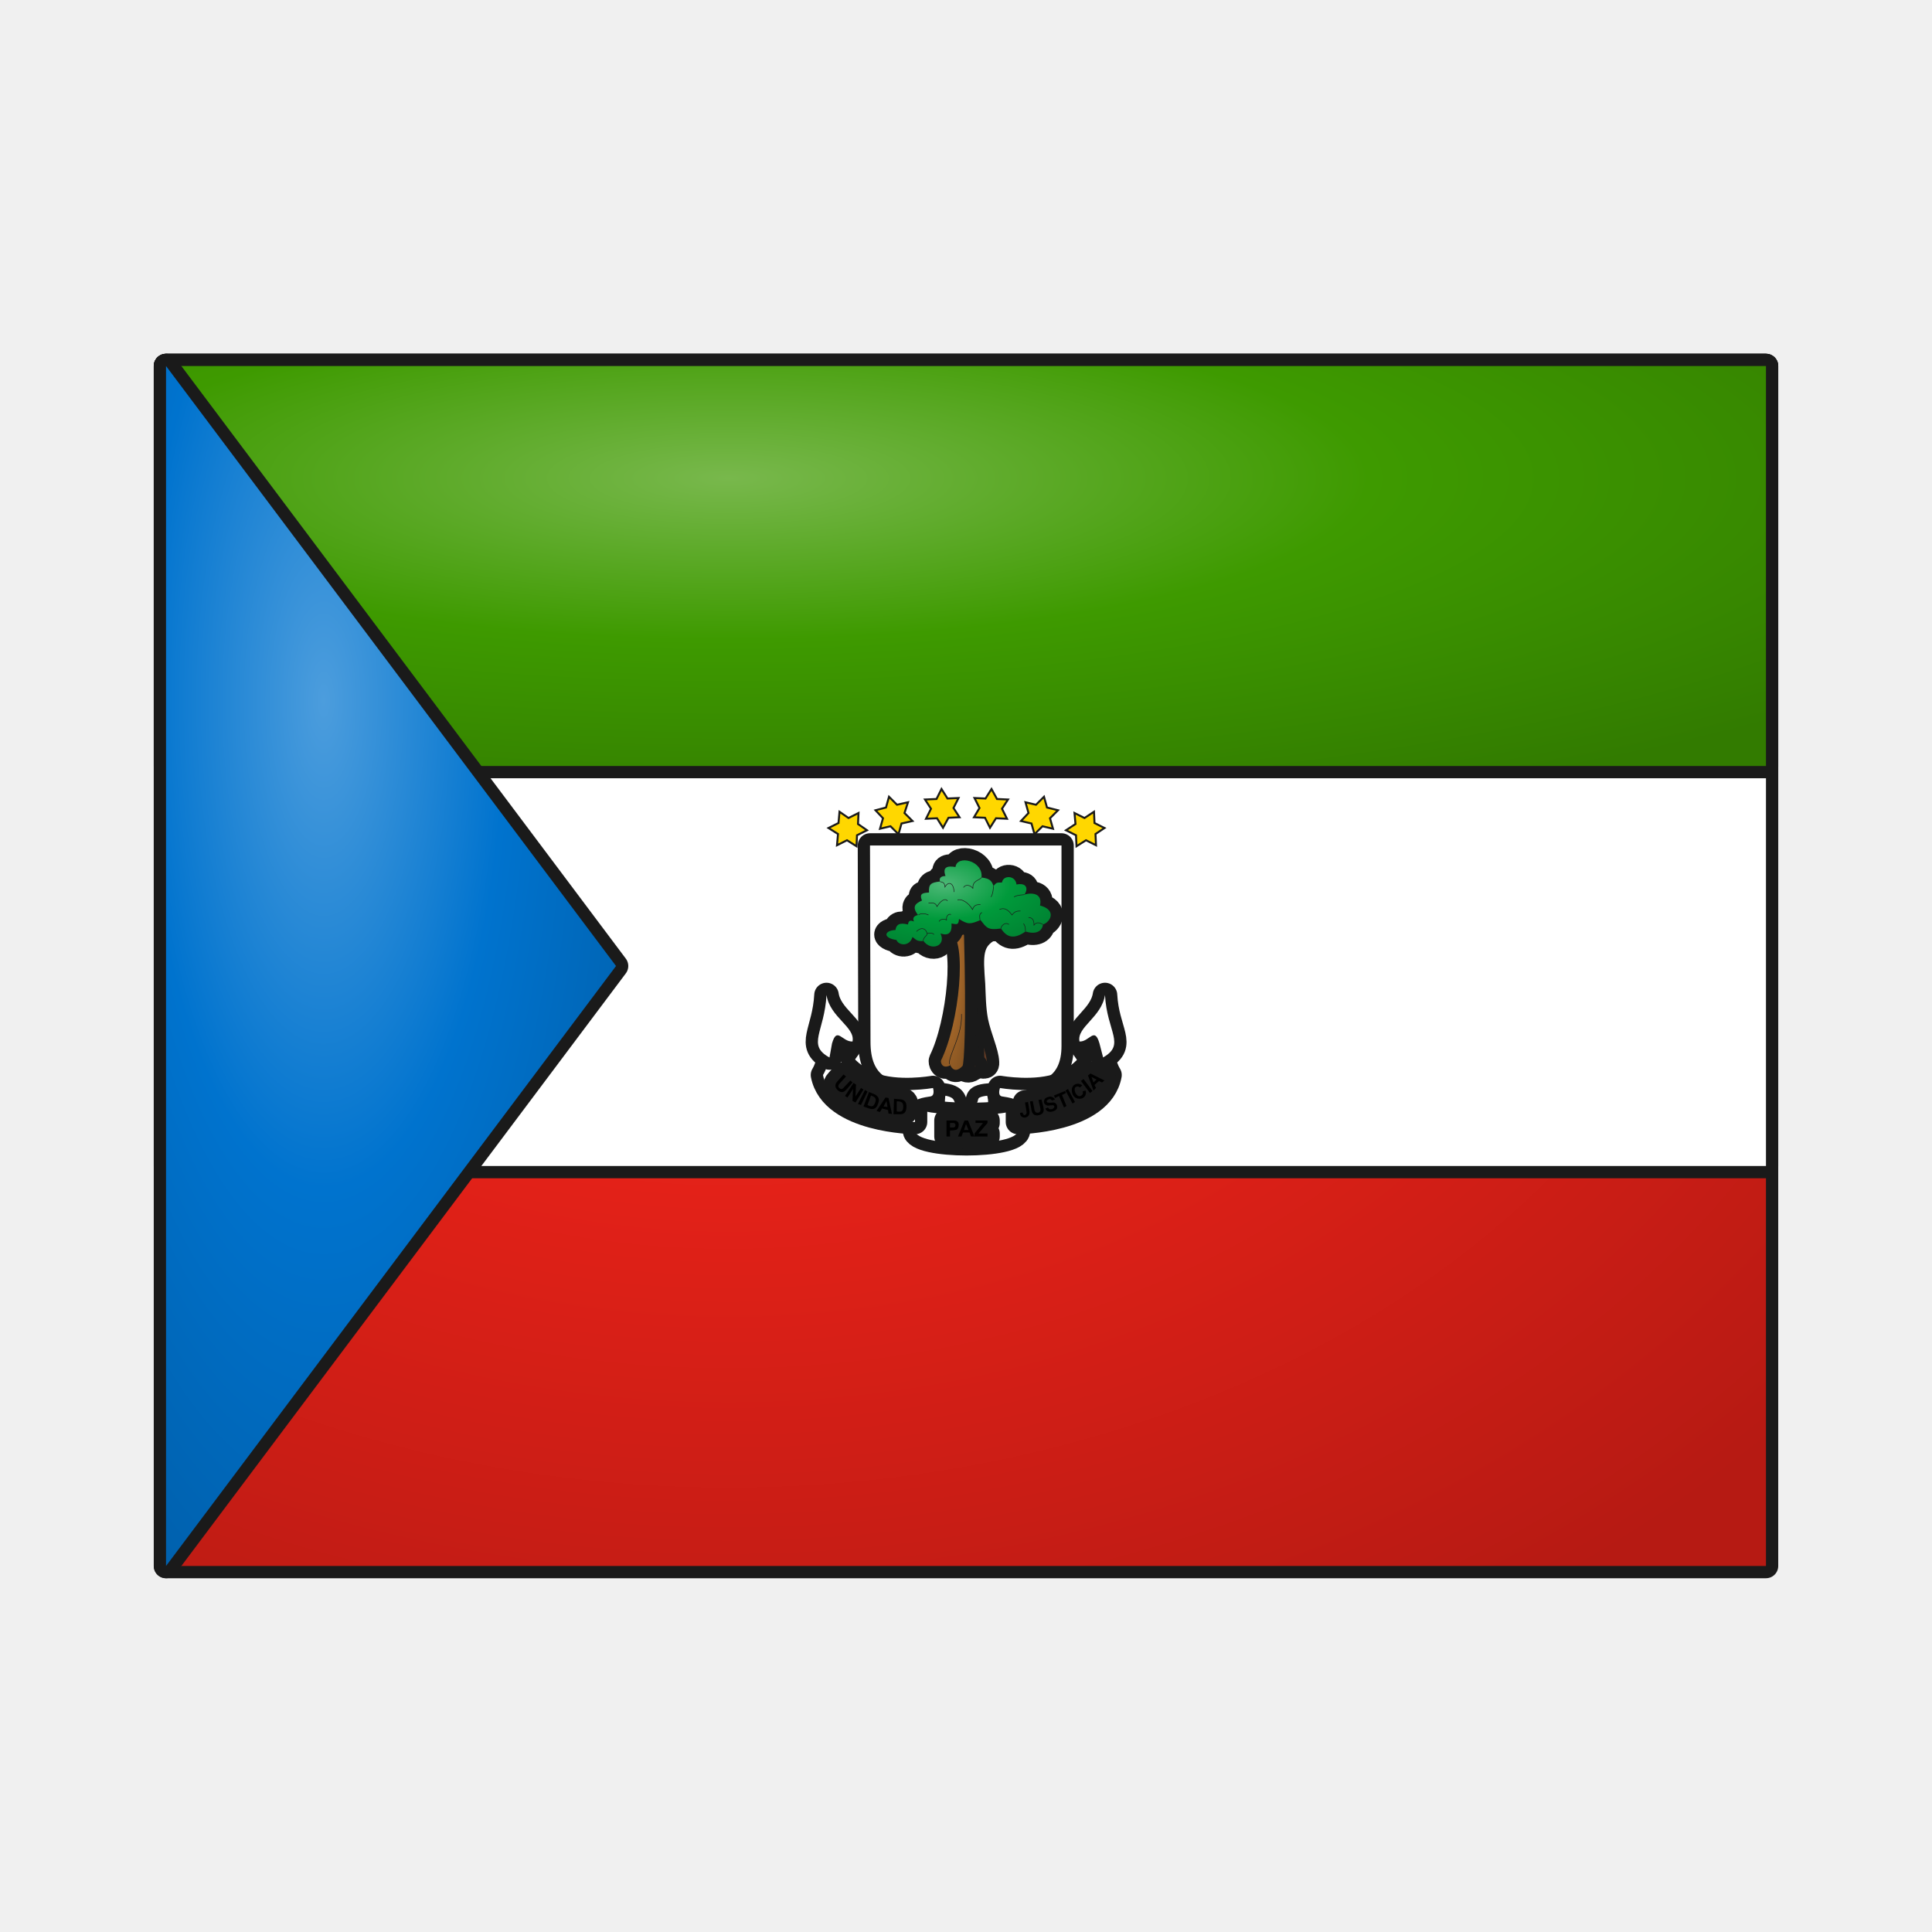
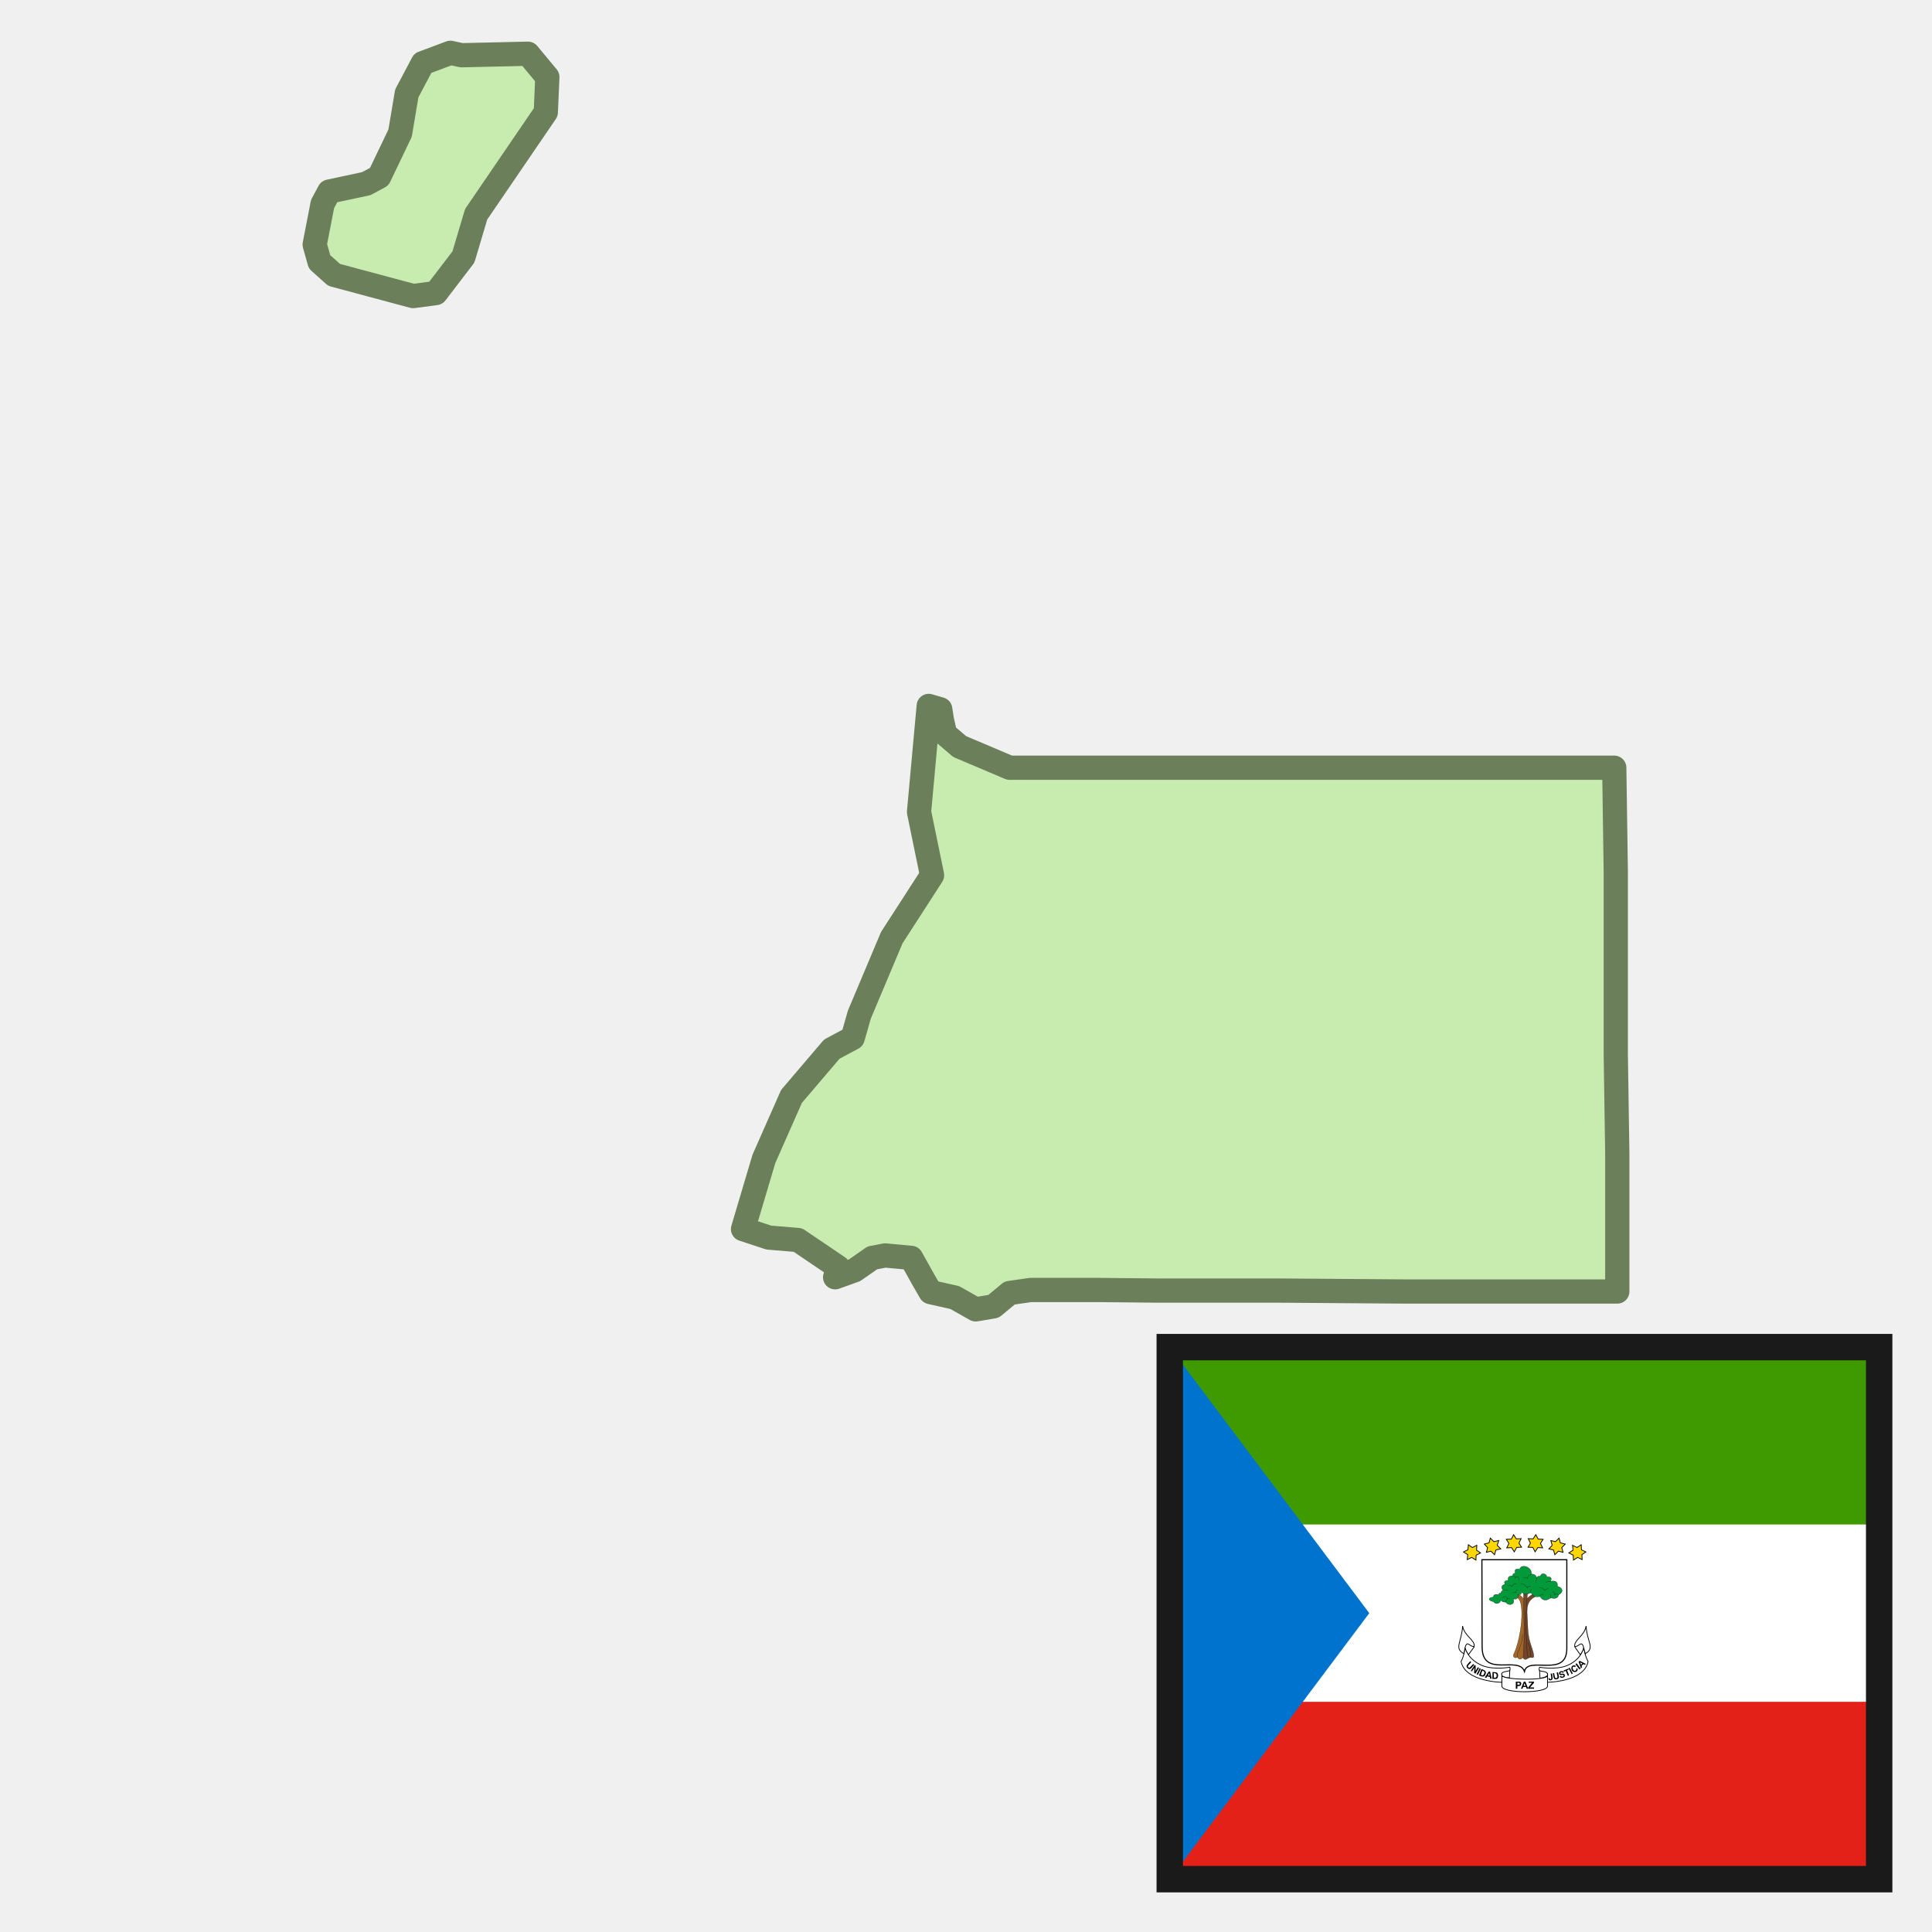
- <svg xmlns="http://www.w3.org/2000/svg" viewBox="0 0 512 512" data-copyright="© 2026 Sensory App House">
-   <defs>
-     <radialGradient id="s3d_e32118" cx="0.35" cy="0.28" r="0.9">
-       <stop offset="0" stop-color="#eb645d" />
-       <stop offset="0.45" stop-color="#e32118" />
-       <stop offset="1" stop-color="#b61a13" />
-     </radialGradient>
-     <radialGradient id="s3d_3e9a00" cx="0.35" cy="0.28" r="0.9">
-       <stop offset="0" stop-color="#78b84c" />
-       <stop offset="0.45" stop-color="#3e9a00" />
-       <stop offset="1" stop-color="#327b00" />
-     </radialGradient>
-     <radialGradient id="s3d_0073ce" cx="0.35" cy="0.28" r="0.9">
-       <stop offset="0" stop-color="#4c9ddd" />
-       <stop offset="0.45" stop-color="#0073ce" />
-       <stop offset="1" stop-color="#005ca5" />
-     </radialGradient>
-     <radialGradient id="s3d_73452b" cx="0.35" cy="0.28" r="0.9">
-       <stop offset="0" stop-color="#9d7d6b" />
-       <stop offset="0.45" stop-color="#73452b" />
-       <stop offset="1" stop-color="#5c3722" />
-     </radialGradient>
-     <radialGradient id="s3d_a36629" cx="0.35" cy="0.28" r="0.9">
-       <stop offset="0" stop-color="#bf9469" />
-       <stop offset="0.45" stop-color="#a36629" />
-       <stop offset="1" stop-color="#825221" />
-     </radialGradient>
-     <radialGradient id="s3d_009a3b" cx="0.35" cy="0.28" r="0.9">
-       <stop offset="0" stop-color="#4cb876" />
-       <stop offset="0.45" stop-color="#009a3b" />
-       <stop offset="1" stop-color="#007b2f" />
-     </radialGradient>
-   </defs>
-   <g data-fit="1" transform="translate(44.00 97.00) scale(0.6625)">
-     <path fill="url(#s3d_e32118)" data-flat="#e32118" d="M0 0h640v480H0z" stroke="#1a1a1a" stroke-width="9.81" stroke-linejoin="round" stroke-linecap="round" paint-order="stroke fill" />
-     <path fill="#fff" d="M0 0h640v320H0z" stroke="#1a1a1a" stroke-width="9.81" stroke-linejoin="round" stroke-linecap="round" paint-order="stroke fill" />
-     <path fill="url(#s3d_3e9a00)" data-flat="#3e9a00" d="M0 0h640v160H0z" stroke="#1a1a1a" stroke-width="9.81" stroke-linejoin="round" stroke-linecap="round" paint-order="stroke fill" />
-     <path fill="url(#s3d_0073ce)" data-flat="#0073ce" d="M0 0v480l180-240z" stroke="#1a1a1a" stroke-width="9.81" stroke-linejoin="round" stroke-linecap="round" paint-order="stroke fill" />
-     <g stroke="#1a1a1a">
-       <path fill="#fff" d="M281.6 191.8h76.6V272c0 27-35.2 6.2-38.2 20.6-5.2-14.8-38.2 6.6-38.2-22.2z" stroke="#1a1a1a" stroke-width="9.81" stroke-linejoin="round" stroke-linecap="round" paint-order="stroke fill" />
-       <path fill="url(#s3d_73452b)" data-flat="#73452b" stroke-width="9.81" d="M325.4 279.8s-1 1-2.8.2-2-51.4-2-51.4c4-4.4 7.2-5.8 7.2-5.8l2.4 2c-9 4.6-8.2 11.2-7.4 22.6.2 4.2.2 9.6 1.2 14.8 1.4 6.6 4.2 12.2 4.4 16.4.2 2.6-3 1.2-3 1.2z" stroke="#1a1a1a" stroke-linejoin="round" stroke-linecap="round" paint-order="stroke fill" />
-       <path fill="url(#s3d_73452b)" data-flat="#73452b" stroke-width="9.81" d="M319.2 221.6h3.6c-3 29-.4 46.2-.4 54.6 0 2.8 1.6 3.8 1.4 3.8-3.6 4-5.4-.2-5.4-.2z" stroke="#1a1a1a" stroke-linejoin="round" stroke-linecap="round" paint-order="stroke fill" />
-       <path fill="url(#s3d_a36629)" data-flat="#a36629" stroke-width="9.81" d="M313.6 279.8c-3.4 1.6-3.8-1.6-3.6-2 7.4-15 10.6-48 3.8-51.6l.4-3.2c2.6.8 5 4.2 5 4.2 1 37 0 52.2-.6 52.8-3.6 3.8-5-.6-5.2-1" stroke="#1a1a1a" stroke-linejoin="round" stroke-linecap="round" paint-order="stroke fill" />
-       <path fill="none" stroke-width="0.22" d="M313.4 279.2c-.6-3.2 5.2-11.4 4.8-20m5 7q2.8 7.4 2.2 13.6" />
-       <path fill="url(#s3d_009a3b)" data-flat="#009a3b" stroke-width="9.81" d="M331 208c1.2-1.4 1.2-1.4 3.4-1.4.4-3 5.4-3 5.8.8 4-.8 4.8 1.6 3.2 4 3.8-1 7.2 0 6.2 4.4 6.8 1.8 4.2 6.6 1.2 7.6-.4 3-3.2 4-7 2.8-4.8 3.4-7.6 2.2-9.8-1.2-5.4.8-5.8-.4-8.2-3.4-4.2 1.8-5 1.8-8.6-.4-.2 2.8-1.2 2-3 1.8q.4 5.6-4.4 4c2.4 5-3.8 7.2-6.8 3-2.8.2-3-.6-4.4-1.6-1.2 4-5.6 3.4-6.4 1.2-5.6-.8-5-3.8-.4-4 .4-3.2 3.2-2.6 5-2.2.2-2 1.4-1.6 2.4-1.2q-1-2 1.6-2.6c-2.6-3.4-1-4.6 1.6-5.8-1.4-3.2 1-3 2.8-3.2-.2-3.4.8-4 4.4-4.4-.4-1.2.2-2.2 2.2-2.2-1.2-3.4.4-4.2 4-3.6.6-5 11.2-2.6 10.4 4.2 3 .4 4 1 4.8 3.4z" stroke="#1a1a1a" stroke-linejoin="round" stroke-linecap="round" paint-order="stroke fill" />
-       <path fill="none" stroke-width="0.22" d="M309.6 206.2c.8.4 1.8 0 2 2.2 1.6-2.8 3.6-1.2 3.6 2m11-5.8c-.8 1.2-3.8 1.2-3.4 4.4-1-1.4-3-1.8-3.8-.4m12-.6c0 .8-.2 3.2-1 4.4m13.4-1c.2.2-2.8 0-4.2 1m11.6 11c-.8-.4-2.4-1.4-3.6.2 0-.8 0-3-2.2-3m-1.2 5.6c0-2-.4-2.6-.8-3.2m-5.8.4c-1.6-1.2-3.2.6-3.2 1.6m-8.4-3.4c0-.8-.6-2.4.8-3M302.8 230c.4-2 1.8-2 1.6-3-.2-1.6-2-3-4.2-.8m4.2.8q2-.5 2.8.4m-6.2-7.8c.8-.8 2.8-.6 4 0m0-4.8c1 0 2.8-.4 3.4 1.4 2.2-3.4 3.8-3 4.2-2.2m4-.4c1.6-.6 4.4 1 6 3.8.8-2.2 2-1.8 3.2-2m7.6 2c2.6-1.2 4.2 1.2 5 2.2 1.2-1.6 2.2-1.6 3.4-1.6m-32.6 4.2c.6-1 2-1.2 3-.6-.2-1.8 1-2.6 1.8-2.2" />
-       <path fill="gold" stroke-width="0.79" d="m317.4 180.5-4.4.2-2.2 4-2.4-3.8-4.4.2 2-4-2.4-3.7 4.6-.2 2-4 2.4 3.8 4.4-.2-2 4zm-18.8 1.5-4.4 1-1.2 4.3-3.2-3.2-4.2 1 1.2-4.2-3-3.2 4.2-1.1 1.2-4.3 3.2 3.2 4.4-1-1.4 4.3zm-18.2 3.7-4 2-.2 4.4-3.8-2.4-4 2 .4-4.5-3.8-2.4 4-2 .4-4.5 3.6 2.5 4-2-.2 4.4zm42.8-5.2 4.4.2 2 4 2.4-3.8 4.4.2-2-4 2.4-3.7-4.4-.2-2.2-4-2.4 3.8-4.4-.2 2 4zM342 182l4.2 1 1.2 4.3 3.2-3.2 4.2 1-1.2-4.2 3.2-3.2-4.4-1.1-1.2-4.3-3.2 3.2-4.2-1 1.2 4.3zm18 3.7 4 2 .2 4.4 3.8-2.4 4 2-.2-4.5 3.6-2.4-4-2-.2-4.5-3.8 2.5-4-2 .4 4.4z" />
-       <g fill="#fff" stroke-width="0.79">
-         <path d="m365.4 270.4 5 7.2 4.6-6.8-3.2-5.8zm-31.8 21 .4 7.2s2 0 3.8-.6c1.6-.6 3-1.8 3-1.8l-.2-3.8zm-26.8 0-.4 7s-1.8 0-3.6-.4c-1.6-.4-3-1.4-3-1.4l-2-4.8zm-32.2-21-5.2 7.2-5.6-9.2 4.2-4.4z" stroke="#1a1a1a" stroke-width="9.81" stroke-linejoin="round" stroke-linecap="round" paint-order="stroke fill" />
-         <path d="M299.6 305.8c0 6.8 41.2 6.8 41.2 0v-9.6c0 5-41.2 4-41.2 0z" stroke="#1a1a1a" stroke-width="9.81" stroke-linejoin="round" stroke-linecap="round" paint-order="stroke fill" />
-         <path d="M262.8 283.6c3.6 18.4 36.8 18.8 36.8 18.8v-6.2c-.8-2.4.6-3.2 6-4 2.2-.2 1.2-3.4 1.2-3.4s-14.4 2.6-24.6-1.4c-13.8-5.6-15.8-16.4-15.8-16.4s-1 8.4-3.6 12.6zm114.6 0c-3.4 18.4-36.6 18.8-36.6 18.8v-6.2c.6-2.4-.8-3.2-6.2-4-2.2-.2-1-3.4-1-3.4s14.4 2.6 24.6-1.4c13.6-5.6 15.2-16.4 15.2-16.4s1.4 8.4 4 12.6z" stroke="#1a1a1a" stroke-width="9.81" stroke-linejoin="round" stroke-linecap="round" paint-order="stroke fill" />
-         <path d="M265.4 276.6c-9.2-5-2-10.2-1.2-25 1.4 9 11.6 12.8 10.4 18.6-4.2.2-6.2-6.2-8.2.8zm109.4 0c9.2-5.2 1.6-10.2.8-25-1.4 9-11.4 12.8-10.2 18.6 4 .2 6-6.2 8 .8l1.4 5.4z" stroke="#1a1a1a" stroke-width="9.81" stroke-linejoin="round" stroke-linecap="round" paint-order="stroke fill" />
+ <svg xmlns="http://www.w3.org/2000/svg" viewBox="0 0 512 512">
+   <g transform="translate(50.48 -25.02) scale(0.8028)">
+     <path d="M 470.0 284.6 L 470.5 318.8 L 470.5 347.9 L 470.5 379.3 L 471.0 411.9 L 471.0 439.7 L 471.0 457.5 L 440.6 457.5 L 400.6 457.5 L 360.1 457.2 L 320.0 457.2 L 299.8 457.0 L 277.3 457.0 L 270.4 458.0 L 265.1 462.4 L 259.2 463.4 L 252.3 459.5 L 244.3 457.7 L 242.1 453.9 L 237.9 446.4 L 229.3 445.6 L 225.1 446.4 L 219.2 450.5 L 212.8 452.8 L 213.8 449.5 L 200.5 440.5 L 190.9 439.7 L 182.4 436.9 L 189.3 413.7 L 198.4 393.1 L 211.7 377.5 L 218.6 373.8 L 220.8 366.1 L 231.5 340.7 L 244.8 320.1 L 240.5 299.2 L 243.7 264.2 L 247.5 265.3 L 248.0 268.6 L 249.1 273.5 L 253.9 277.6 L 270.4 284.6 L 319.0 284.6 L 347.8 284.6 L 390.5 284.6 L 435.8 284.6 L 470.0 284.6 Z M 85.8 48.6 L 89.5 49.4 L 111.4 48.9 L 117.8 56.6 L 117.3 68.2 L 94.3 101.9 L 90.1 116.0 L 81.0 127.9 L 73.5 128.9 L 47.4 121.9 L 42.6 117.6 L 41.0 111.9 L 43.6 98.5 L 45.8 94.4 L 58.0 91.8 L 62.3 89.5 L 69.2 75.1 L 71.4 62.0 L 76.7 52.0 L 85.8 48.6 Z" fill="#c8ecb0" stroke="#6b7f5a" stroke-width="8" stroke-linejoin="round" fill-rule="evenodd" />
+   </g>
+   <rect x="310" y="357" width="188" height="141" fill="#ffffff" />
+   <g transform="translate(310 357) scale(0.29375)">
+     <path fill="#e32118" d="M0 0h640v480H0z" />
+     <path fill="#fff" d="M0 0h640v320H0z" />
+     <path fill="#3e9a00" d="M0 0h640v160H0z" />
+     <path fill="#0073ce" d="M0 0v480l180-240z" />
+     <g stroke="#000">
+       <path fill="#fff" d="M281.6 191.8h76.6V272c0 27-35.2 6.2-38.2 20.6-5.2-14.8-38.2 6.6-38.2-22.2z" />
+       <path fill="#73452b" stroke-width=".2" d="M325.4 279.8s-1 1-2.8.2-2-51.4-2-51.4c4-4.4 7.2-5.8 7.2-5.8l2.4 2c-9 4.6-8.2 11.2-7.4 22.6.2 4.2.2 9.6 1.2 14.8 1.4 6.6 4.2 12.2 4.4 16.4.2 2.6-3 1.2-3 1.2z" />
+       <path fill="#73452b" stroke-width=".2" d="M319.2 221.6h3.6c-3 29-.4 46.2-.4 54.6 0 2.8 1.6 3.8 1.4 3.8-3.6 4-5.4-.2-5.4-.2z" />
+       <path fill="#a36629" stroke-width=".2" d="M313.6 279.8c-3.4 1.6-3.8-1.6-3.6-2 7.4-15 10.6-48 3.8-51.6l.4-3.2c2.6.8 5 4.2 5 4.2 1 37 0 52.2-.6 52.8-3.6 3.8-5-.6-5.2-1" />
+       <path fill="none" stroke-width=".2" d="M313.4 279.2c-.6-3.2 5.2-11.4 4.8-20m5 7q2.8 7.4 2.2 13.6" />
+       <path fill="#009a3b" stroke-width=".2" d="M331 208c1.2-1.4 1.2-1.4 3.4-1.4.4-3 5.4-3 5.8.8 4-.8 4.8 1.6 3.2 4 3.8-1 7.2 0 6.2 4.4 6.8 1.8 4.2 6.6 1.2 7.6-.4 3-3.2 4-7 2.8-4.8 3.4-7.6 2.2-9.8-1.2-5.4.8-5.8-.4-8.2-3.4-4.2 1.8-5 1.8-8.6-.4-.2 2.8-1.2 2-3 1.8q.4 5.6-4.4 4c2.4 5-3.8 7.2-6.8 3-2.8.2-3-.6-4.4-1.6-1.2 4-5.6 3.4-6.4 1.2-5.6-.8-5-3.8-.4-4 .4-3.2 3.2-2.6 5-2.2.2-2 1.4-1.6 2.4-1.2q-1-2 1.6-2.6c-2.6-3.4-1-4.6 1.6-5.8-1.4-3.2 1-3 2.8-3.2-.2-3.4.8-4 4.4-4.4-.4-1.2.2-2.2 2.2-2.2-1.2-3.4.4-4.2 4-3.6.6-5 11.2-2.6 10.4 4.2 3 .4 4 1 4.8 3.4z" />
+       <path fill="none" stroke-width=".2" d="M309.6 206.2c.8.4 1.8 0 2 2.2 1.6-2.8 3.6-1.2 3.6 2m11-5.8c-.8 1.2-3.8 1.2-3.4 4.4-1-1.4-3-1.8-3.8-.4m12-.6c0 .8-.2 3.2-1 4.4m13.4-1c.2.2-2.8 0-4.2 1m11.6 11c-.8-.4-2.4-1.4-3.6.2 0-.8 0-3-2.2-3m-1.2 5.6c0-2-.4-2.6-.8-3.2m-5.8.4c-1.6-1.2-3.2.6-3.2 1.6m-8.4-3.4c0-.8-.6-2.4.8-3M302.8 230c.4-2 1.8-2 1.6-3-.2-1.6-2-3-4.2-.8m4.2.8q2-.5 2.8.4m-6.2-7.8c.8-.8 2.8-.6 4 0m0-4.8c1 0 2.8-.4 3.4 1.4 2.2-3.4 3.8-3 4.2-2.2m4-.4c1.6-.6 4.4 1 6 3.8.8-2.2 2-1.8 3.2-2m7.6 2c2.6-1.2 4.2 1.2 5 2.2 1.2-1.6 2.2-1.6 3.4-1.6m-32.6 4.2c.6-1 2-1.2 3-.6-.2-1.8 1-2.6 1.8-2.2" />
+       <path fill="gold" stroke-width=".7" d="m317.4 180.5-4.4.2-2.2 4-2.4-3.8-4.4.2 2-4-2.4-3.7 4.6-.2 2-4 2.4 3.8 4.4-.2-2 4zm-18.8 1.5-4.4 1-1.2 4.3-3.2-3.2-4.2 1 1.2-4.2-3-3.2 4.2-1.1 1.2-4.3 3.2 3.2 4.4-1-1.4 4.3zm-18.2 3.7-4 2-.2 4.4-3.8-2.4-4 2 .4-4.5-3.8-2.4 4-2 .4-4.5 3.6 2.5 4-2-.2 4.4zm42.8-5.2 4.4.2 2 4 2.4-3.8 4.4.2-2-4 2.4-3.7-4.4-.2-2.2-4-2.4 3.8-4.4-.2 2 4zM342 182l4.2 1 1.2 4.3 3.2-3.2 4.2 1-1.2-4.2 3.2-3.2-4.4-1.1-1.2-4.3-3.2 3.2-4.2-1 1.2 4.3zm18 3.7 4 2 .2 4.4 3.8-2.4 4 2-.2-4.5 3.6-2.4-4-2-.2-4.5-3.8 2.5-4-2 .4 4.4z" />
+       <g fill="#fff" stroke-width=".7">
+         <path d="m365.4 270.4 5 7.2 4.6-6.8-3.2-5.8zm-31.8 21 .4 7.2s2 0 3.8-.6c1.6-.6 3-1.8 3-1.8l-.2-3.8zm-26.8 0-.4 7s-1.8 0-3.6-.4c-1.6-.4-3-1.4-3-1.4l-2-4.8zm-32.2-21-5.2 7.2-5.6-9.2 4.2-4.4z" />
+         <path d="M299.6 305.8c0 6.8 41.2 6.8 41.2 0v-9.6c0 5-41.2 4-41.2 0z" />
+         <path d="M262.8 283.6c3.6 18.4 36.8 18.8 36.8 18.8v-6.2c-.8-2.4.6-3.2 6-4 2.2-.2 1.2-3.4 1.2-3.4s-14.4 2.6-24.6-1.4c-13.8-5.6-15.8-16.4-15.8-16.4s-1 8.4-3.6 12.6zm114.6 0c-3.4 18.4-36.6 18.8-36.6 18.8v-6.2c.6-2.4-.8-3.2-6.2-4-2.2-.2-1-3.4-1-3.4s14.4 2.6 24.6-1.4c13.6-5.6 15.2-16.4 15.2-16.4s1.4 8.4 4 12.6z" />
+         <path d="M265.4 276.6c-9.2-5-2-10.2-1.2-25 1.4 9 11.6 12.8 10.4 18.6-4.2.2-6.2-6.2-8.2.8zm109.4 0c9.2-5.2 1.6-10.2.8-25-1.4 9-11.4 12.8-10.2 18.6 4 .2 6-6.2 8 .8l1.4 5.4z" />
      </g>
-       <path stroke="#1a1a1a" d="m271 283.4 1 .8-2.2 2.4q-1.4 1.4-.5 2.2 1 1 2-.4l2.5-2.6.8.8-2.4 2.8c-1.3 1.5-2.5 1.2-3.6.2-.8-.8-1.4-2 0-3.5zm4 3.4 1 .6-.2 4.8 2.2-3.4 1 .6-3.2 5.2-1.2-.6.2-4.8-2.2 3.4-1-.6zm1.8 8.4 2.8-5.6 1 .6-2.6 5.4zm4.4-4.8-2.2 5.8 2.2.8q2.8.9 3.6-1.9 1.2-2.6-1.6-3.9zm.8 1.4c2 .7 2.2 1.5 1.6 3-.6 1.3-1 1.8-3 .8zm5.8.8-3.6 5.4 1.4.4.8-1.4 2.4.6.2 1.4 1.4.2-1.4-6.4zm.4 1.4.4 2.4-1.6-.2zm3-.9-.2 6.2h2.3c2.2.1 2.8-1 2.9-3 0-1.8-.7-3-2.9-3zm1.2 1c2.2.1 2.5.8 2.5 2.3-.1 1.5-.4 2.1-2.6 1.8v-4zm19.8 7.7v6.4h1.4v-2.4s1.2 0 2.2-.2q1.2-.2 1.3-2 0-1.8-1.9-1.8zm1.4 1h1.4c1.1 0 1 1.8 0 1.8h-1.4zm5.8-1-2.6 6.4h1.4l.6-1.6h2.6l.6 1.6h1.4l-2.6-6.4zm.6 1.4 1 2.4h-1.8zm3.4 3.8 3.4-4.2h-3v-1h4.8v1L325 307h3.6v1.2h-5.2zm20.2-12.4 1.2-.2.6 3.6q.2 2-1.3 2.5c-1 .4-2.4 0-2.5-1.7l1-.2q.4 1.3 1 1 .8-.4.6-1.4zm2-.4 1.1-.2.6 3q.2 1.9 1.5 1.7t.9-2l-.7-3.1 1.2-.2.8 3.3c.4 2-.6 2.7-2 3-1.1.2-2.4 0-2.8-2zm6.2 2.8 1-.4c.5.9 1.2.8 1.8.6q1.2-.8.5-1.4c-.6-.3-2 .2-2.7 0q-1.4-.6-1.2-1.7.2-1.4 1.7-1.7 1.6-.6 2.7 1l-1.2.4q-.7-.9-1.4-.4c-.4.2-1 .5-.6 1 .2.5 1.7.2 2.5.2s1.4.6 1.5 1.3q.4 1.6-1.5 2.2c-1.5.6-2.9 0-3.1-1.1m5.4-5-1.6.8-.4-1 4.4-1.8.4.8-1.6.8 1.8 4.4-1 .6zm2.6-2.2 1-.6 2.8 5.2-1 .6zm6.8.4 1.2-.4a2.4 2.4 0 0 1-2.4 3.3c-3 0-3.4-3.4-2.9-4.5.8-1.9 3-1.8 4-.8l-1 .8c-.6-.8-2-.3-2 .4a3 3 0 0 0 1.4 3c1 .4 2.4-.8 1.7-1.8m-.6-4.2 1-.8 3.6 4.8-1 .8zm3.8-3-1 .8 2.2 6 1-1-.6-1.2 1.8-1.6 1.2.6 1-.8zm.4 1.4 2 1-1.2 1.2z" stroke-width="9.81" stroke-linejoin="round" stroke-linecap="round" paint-order="stroke fill" />
+       <path stroke="none" d="m271 283.4 1 .8-2.2 2.4q-1.4 1.4-.5 2.2 1 1 2-.4l2.5-2.6.8.8-2.4 2.8c-1.3 1.5-2.5 1.2-3.6.2-.8-.8-1.4-2 0-3.5zm4 3.4 1 .6-.2 4.8 2.2-3.4 1 .6-3.2 5.2-1.2-.6.2-4.8-2.2 3.4-1-.6zm1.8 8.4 2.8-5.6 1 .6-2.6 5.4zm4.4-4.8-2.2 5.8 2.2.8q2.8.9 3.6-1.9 1.2-2.6-1.6-3.9zm.8 1.4c2 .7 2.2 1.5 1.6 3-.6 1.3-1 1.8-3 .8zm5.8.8-3.6 5.4 1.4.4.8-1.4 2.4.6.2 1.4 1.4.2-1.4-6.4zm.4 1.4.4 2.4-1.6-.2zm3-.9-.2 6.2h2.3c2.2.1 2.8-1 2.9-3 0-1.8-.7-3-2.9-3zm1.2 1c2.2.1 2.5.8 2.5 2.3-.1 1.5-.4 2.1-2.6 1.8v-4zm19.8 7.7v6.4h1.4v-2.4s1.2 0 2.2-.2q1.2-.2 1.3-2 0-1.8-1.9-1.8zm1.4 1h1.4c1.1 0 1 1.8 0 1.8h-1.4zm5.8-1-2.6 6.4h1.4l.6-1.6h2.6l.6 1.6h1.4l-2.6-6.4zm.6 1.4 1 2.4h-1.8zm3.4 3.8 3.4-4.2h-3v-1h4.8v1L325 307h3.6v1.2h-5.2zm20.2-12.4 1.2-.2.6 3.6q.2 2-1.3 2.5c-1 .4-2.4 0-2.5-1.7l1-.2q.4 1.3 1 1 .8-.4.6-1.4zm2-.4 1.1-.2.6 3q.2 1.9 1.5 1.7t.9-2l-.7-3.1 1.2-.2.8 3.3c.4 2-.6 2.7-2 3-1.1.2-2.4 0-2.8-2zm6.2 2.8 1-.4c.5.9 1.2.8 1.8.6q1.2-.8.5-1.4c-.6-.3-2 .2-2.7 0q-1.4-.6-1.2-1.7.2-1.4 1.7-1.7 1.6-.6 2.7 1l-1.2.4q-.7-.9-1.4-.4c-.4.2-1 .5-.6 1 .2.5 1.7.2 2.5.2s1.4.6 1.5 1.3q.4 1.6-1.5 2.2c-1.5.6-2.9 0-3.1-1.1m5.4-5-1.6.8-.4-1 4.4-1.8.4.8-1.6.8 1.8 4.4-1 .6zm2.6-2.2 1-.6 2.8 5.2-1 .6zm6.8.4 1.2-.4a2.4 2.4 0 0 1-2.4 3.3c-3 0-3.4-3.4-2.9-4.5.8-1.9 3-1.8 4-.8l-1 .8c-.6-.8-2-.3-2 .4a3 3 0 0 0 1.4 3c1 .4 2.4-.8 1.7-1.8m-.6-4.2 1-.8 3.6 4.8-1 .8zm3.8-3-1 .8 2.2 6 1-1-.6-1.2 1.8-1.6 1.2.6 1-.8zm.4 1.4 2 1-1.2 1.2z" />
    </g>
+     <rect x="1" y="1" width="638" height="478" fill="none" stroke="#000000" stroke-width="2" />
  </g>
+   <rect x="310" y="357" width="188" height="141" fill="none" stroke="#1a1a1a" stroke-width="7" />
</svg>
